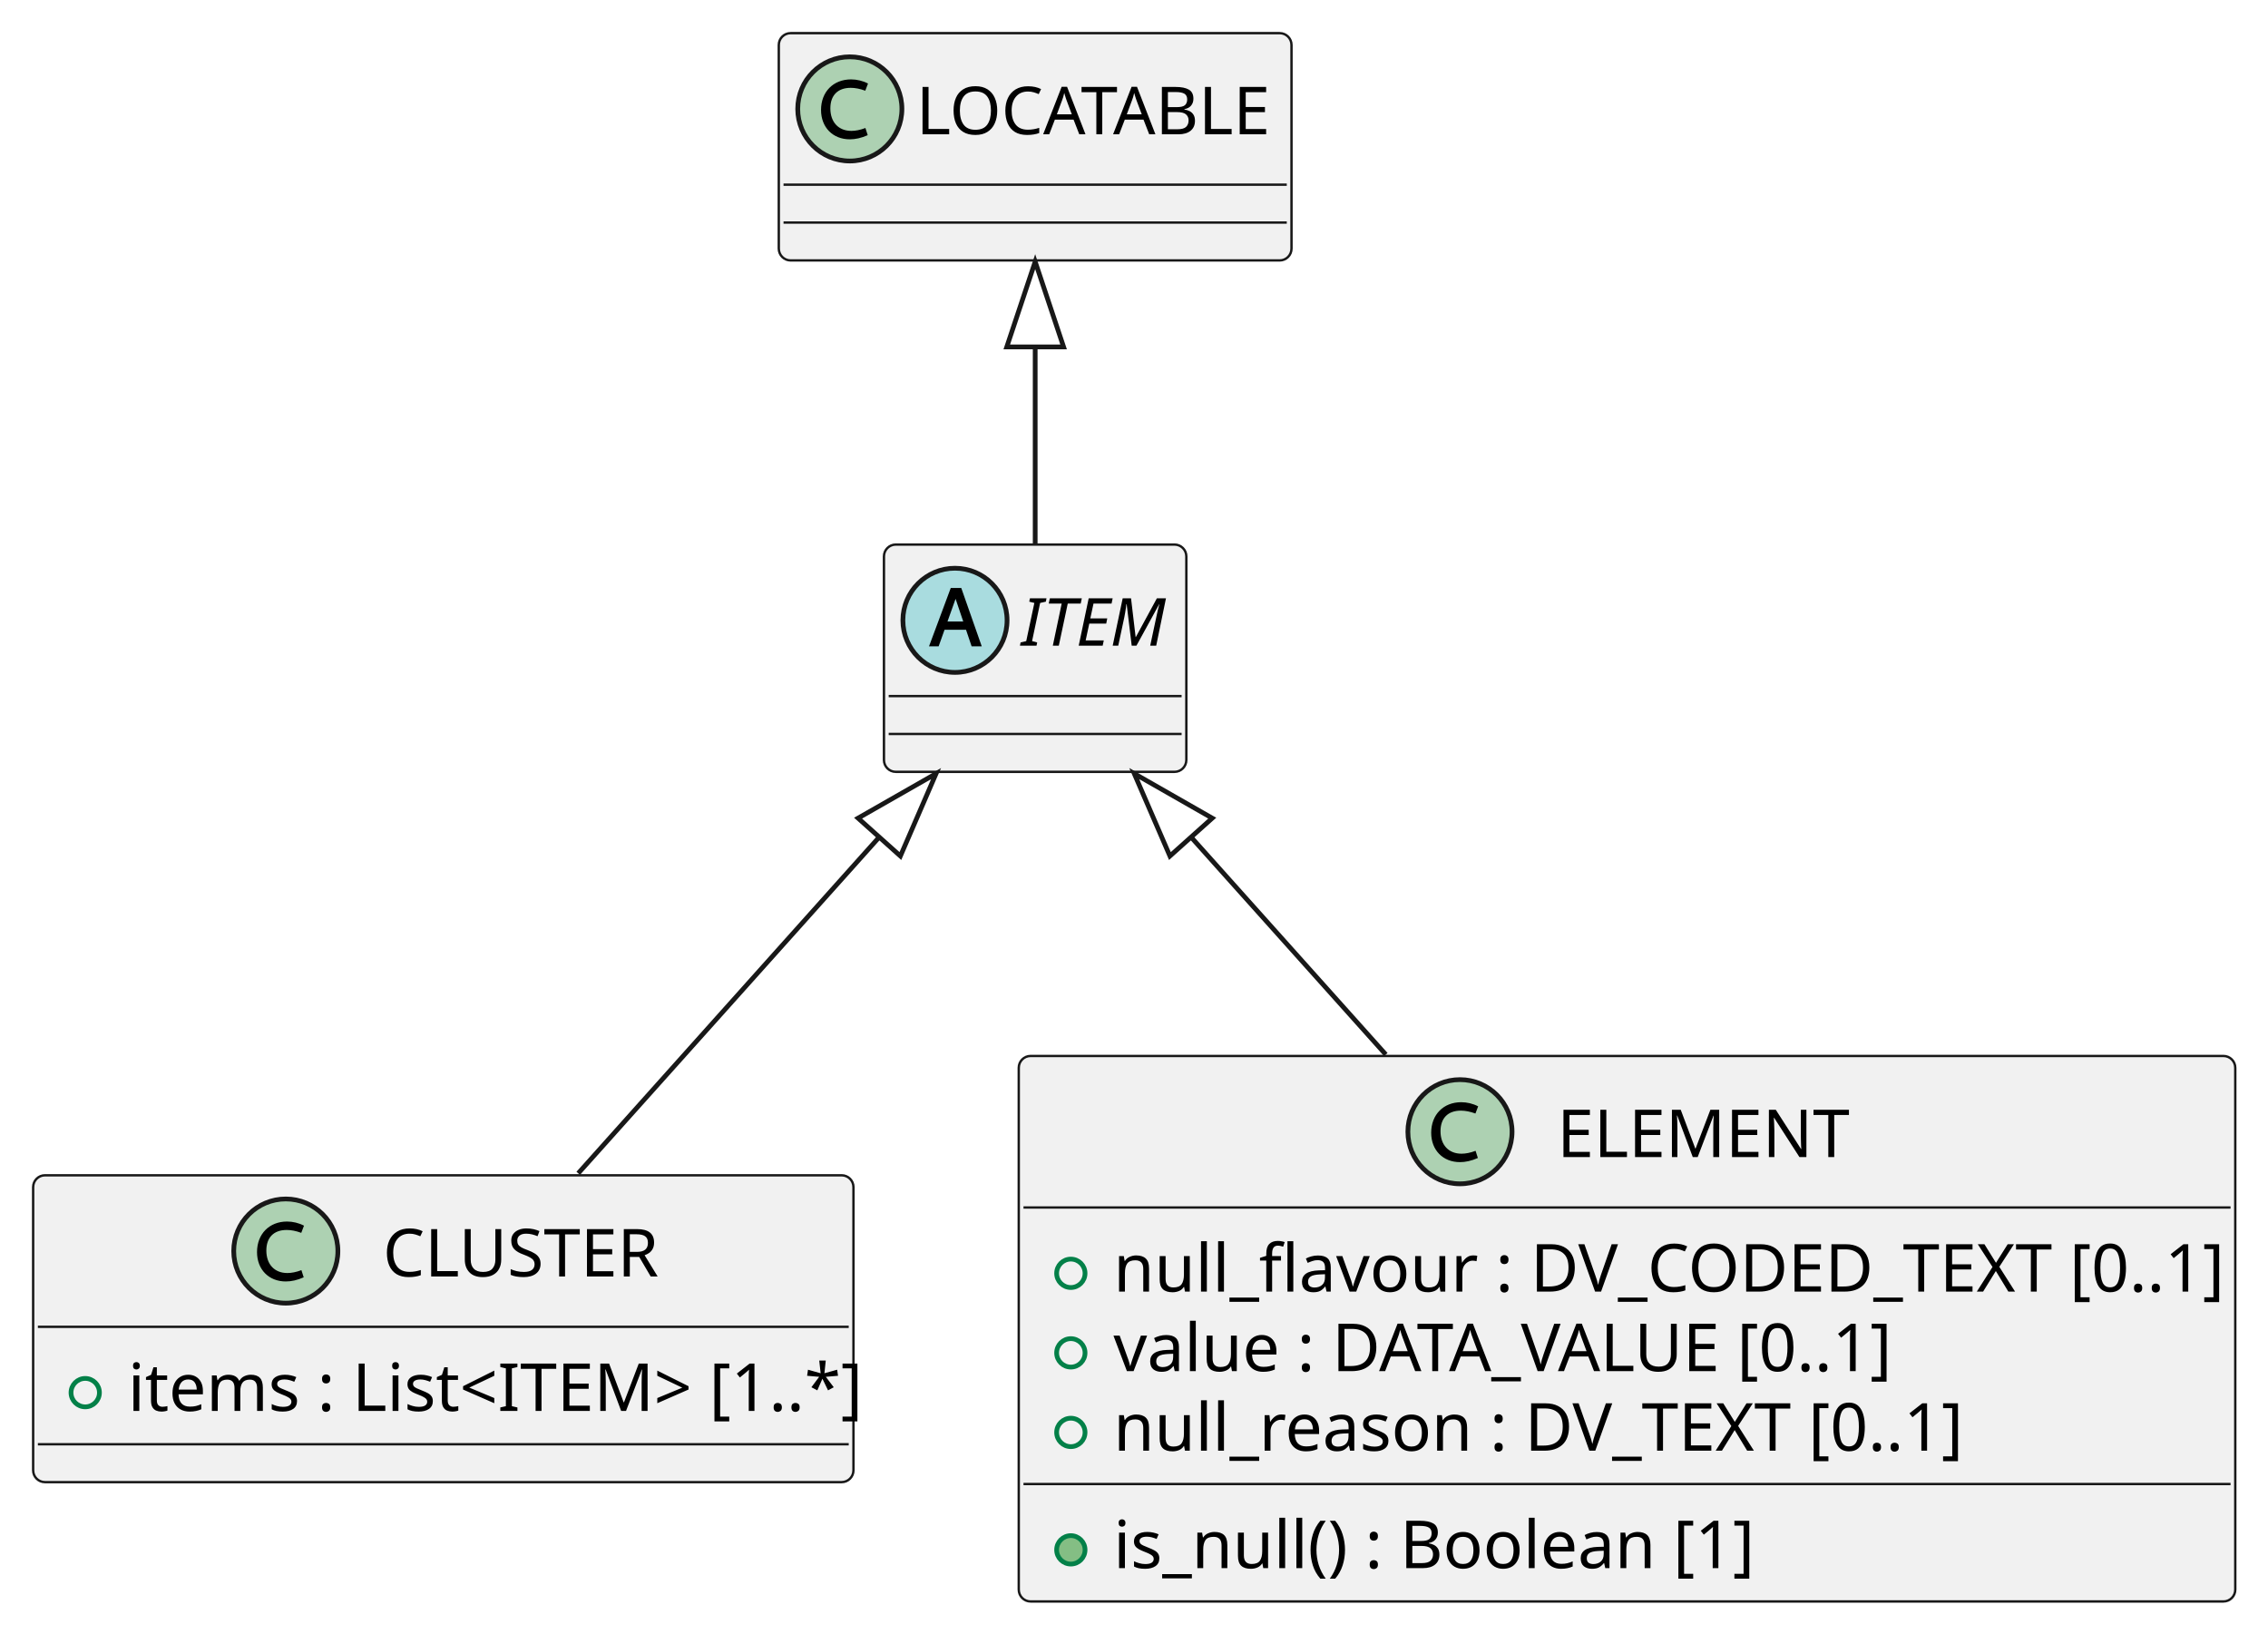
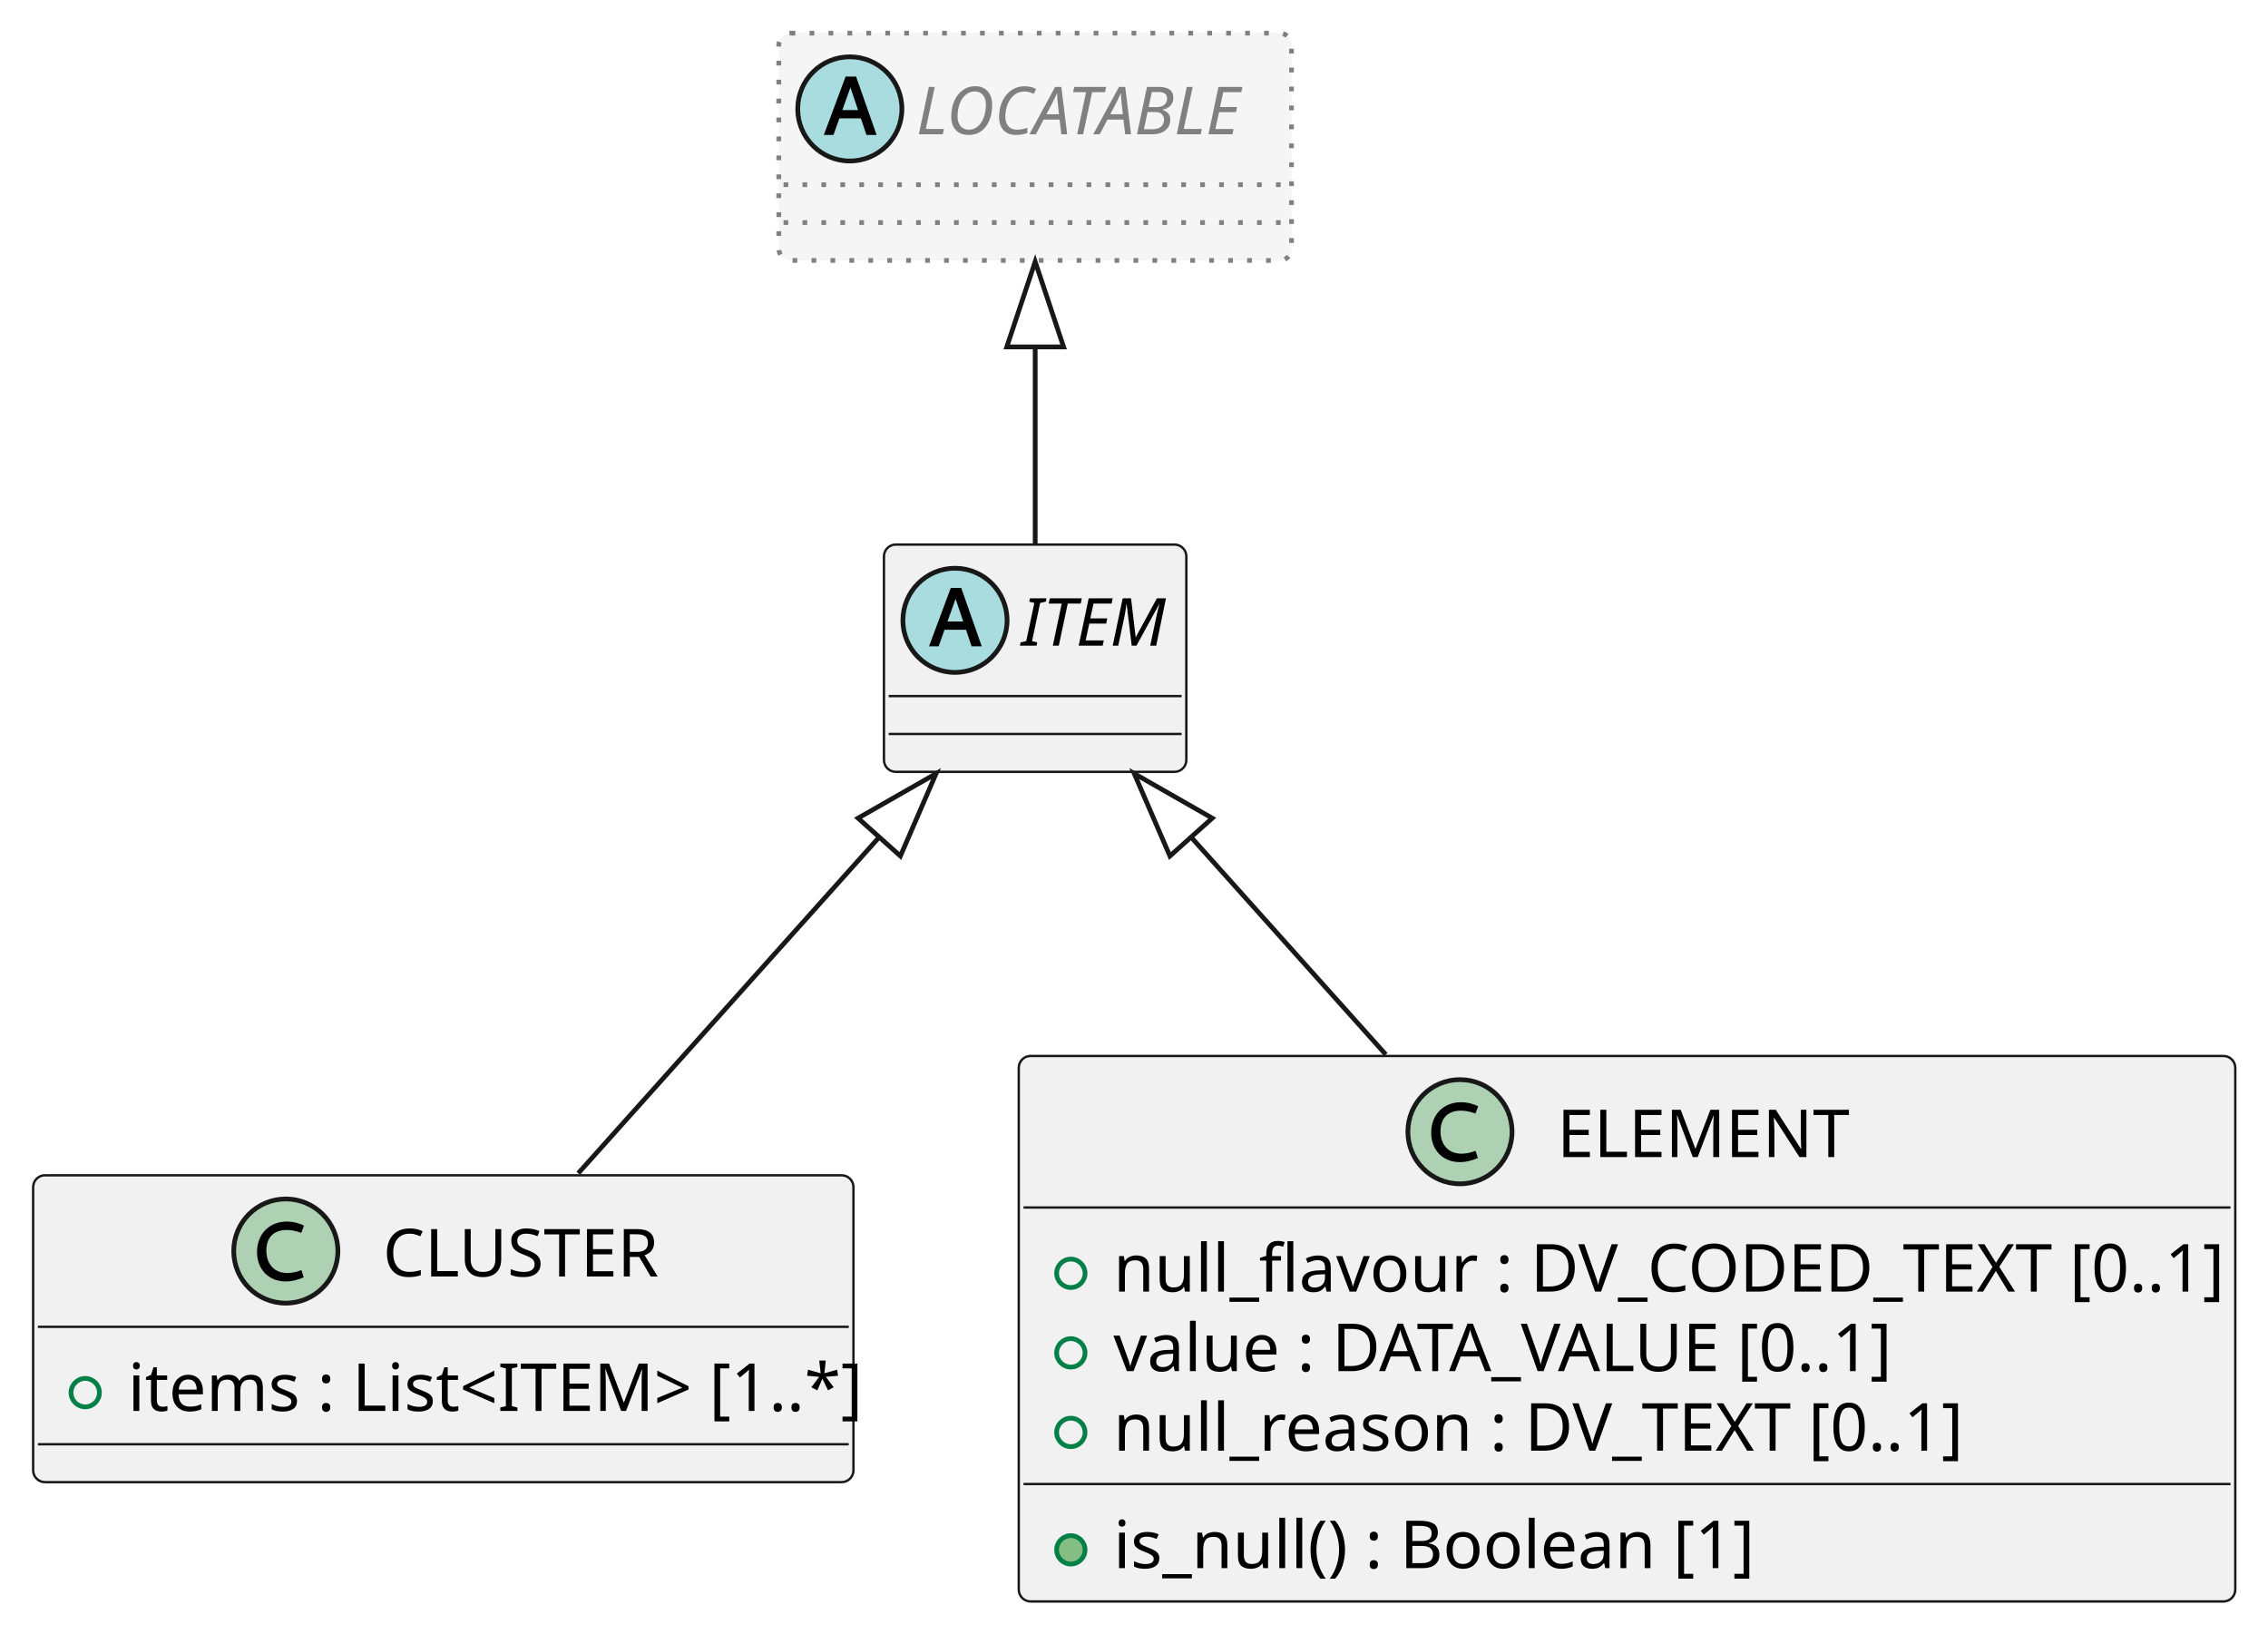
<svg xmlns="http://www.w3.org/2000/svg" contentStyleType="text/css" data-diagram-type="CLASS" height="345px" preserveAspectRatio="none" style="width:479px;height:345px;background:#FFFFFF;" version="1.1" viewBox="0 0 479 345" width="479px" zoomAndPan="magnify">
  <defs />
  <g>
    <g class="entity" data-entity="ITEM" data-source-line="2" data-uid="ent0002" id="entity_ITEM">
      <rect fill="#F1F1F1" height="48" rx="2.5" ry="2.5" style="stroke:#181818;stroke-width:0.5;" width="63.864" x="186.69" y="115" />
      <ellipse cx="201.69" cy="131" fill="#A9DCDF" rx="11" ry="11" style="stroke:#181818;stroke-width:1;" />
      <path d="M196.206,136.5 L198.237,136.5 L202.284,125.156 L201.377,125.156 L205.206,136.5 L207.346,136.5 L203.018,124.172 L200.799,124.172 L196.206,136.5 Z M198.534,133 L204.971,133 L204.971,131.25 L198.534,131.25 L198.534,133 Z " fill="#000000" />
      <text fill="#000000" font-family="sans-serif" font-size="14" font-style="italic" lengthAdjust="spacing" textLength="31.864" x="215.69" y="136.362">ITEM</text>
      <line style="stroke:#181818;stroke-width:0.5;" x1="187.69" x2="249.554" y1="147" y2="147" />
      <line style="stroke:#181818;stroke-width:0.5;" x1="187.69" x2="249.554" y1="155" y2="155" />
    </g>
-     <g class="entity" data-entity="CLUSTER" data-source-line="5" data-uid="ent0003" id="entity_CLUSTER">
+     <g class="entity" data-entity="LOCATABLE" data-source-line="5" data-uid="ent0003" id="entity_LOCATABLE">
+       <rect fill="#F5F5F5" height="48" rx="2.5" ry="2.5" style="stroke:#808080;stroke-width:1;stroke-dasharray:1,3;" width="108.286" x="164.48" y="7" />
+       <ellipse cx="179.48" cy="23" fill="#A9DCDF" rx="11" ry="11" style="stroke:#181818;stroke-width:1;" />
+       <path d="M173.996,28.5 L176.027,28.5 L180.074,17.156 L179.167,17.156 L182.996,28.5 L185.136,28.5 L180.808,16.172 L178.589,16.172 L173.996,28.5 Z M176.324,25 L182.761,25 L182.761,23.25 L176.324,23.25 L176.324,25 Z " fill="#000000" />
+       <text fill="#808080" font-family="sans-serif" font-size="14" font-style="italic" lengthAdjust="spacing" textLength="76.286" x="193.48" y="28.362">LOCATABLE</text>
+       <line style="stroke:#808080;stroke-width:1;stroke-dasharray:1,3;" x1="165.48" x2="271.766" y1="39" y2="39" />
+       <line style="stroke:#808080;stroke-width:1;stroke-dasharray:1,3;" x1="165.48" x2="271.766" y1="47" y2="47" />
+     </g>
+     <g class="entity" data-entity="CLUSTER" data-source-line="8" data-uid="ent0004" id="entity_CLUSTER">
      <rect fill="#F1F1F1" height="64.8" rx="2.5" ry="2.5" style="stroke:#181818;stroke-width:0.5;" width="173.251" x="7" y="248.2" />
      <ellipse cx="60.361" cy="264.2" fill="#ADD1B2" rx="11" ry="11" style="stroke:#181818;stroke-width:1;" />
      <path d="M60.361,270.622 C61.533,270.622 62.767,270.356 64.142,269.747 L63.658,268.231 C62.564,268.653 61.548,268.841 60.689,268.841 C57.97,268.841 56.251,266.997 56.251,264.091 C56.251,261.341 57.814,259.747 60.548,259.747 C61.47,259.747 62.486,259.934 63.626,260.356 L64.205,258.841 C63.111,258.262 61.814,257.966 60.626,257.966 C56.861,257.966 54.283,260.606 54.283,264.419 C54.283,268.091 56.767,270.622 60.361,270.622 Z " fill="#000000" />
      <text fill="#000000" font-family="sans-serif" font-size="14" lengthAdjust="spacing" textLength="58.03" x="80.861" y="269.562">CLUSTER</text>
      <line style="stroke:#181818;stroke-width:0.5;" x1="8" x2="179.251" y1="280.2" y2="280.2" />
      <ellipse cx="18" cy="294.1" fill="none" rx="3" ry="3" style="stroke:#038048;stroke-width:1;" />
      <text fill="#000000" font-family="sans-serif" font-size="14" lengthAdjust="spacing" textLength="147.251" x="27" y="297.962">items : List&lt;ITEM&gt; [1..*]</text>
      <line style="stroke:#181818;stroke-width:0.5;" x1="8" x2="179.251" y1="305" y2="305" />
    </g>
-     <g class="entity" data-entity="ELEMENT" data-source-line="9" data-uid="ent0004" id="entity_ELEMENT">
+     <g class="entity" data-entity="ELEMENT" data-source-line="12" data-uid="ent0005" id="entity_ELEMENT">
      <rect fill="#F1F1F1" height="115.2" rx="2.5" ry="2.5" style="stroke:#181818;stroke-width:0.5;" width="256.929" x="215.16" y="223" />
      <ellipse cx="308.344" cy="239" fill="#ADD1B2" rx="11" ry="11" style="stroke:#181818;stroke-width:1;" />
      <path d="M308.344,245.422 C309.515,245.422 310.75,245.156 312.125,244.547 L311.64,243.031 C310.547,243.453 309.531,243.641 308.672,243.641 C305.953,243.641 304.234,241.797 304.234,238.891 C304.234,236.141 305.797,234.547 308.531,234.547 C309.453,234.547 310.469,234.734 311.609,235.156 L312.187,233.641 C311.094,233.062 309.797,232.766 308.609,232.766 C304.844,232.766 302.265,235.406 302.265,239.219 C302.265,242.891 304.75,245.422 308.344,245.422 Z " fill="#000000" />
      <text fill="#000000" font-family="sans-serif" font-size="14" lengthAdjust="spacing" textLength="62.062" x="328.844" y="244.362">ELEMENT</text>
      <line style="stroke:#181818;stroke-width:0.5;" x1="216.16" x2="471.089" y1="255" y2="255" />
      <ellipse cx="226.16" cy="268.9" fill="none" rx="3" ry="3" style="stroke:#038048;stroke-width:1;" />
      <text fill="#000000" font-family="sans-serif" font-size="14" lengthAdjust="spacing" textLength="230.929" x="235.16" y="272.762">null_flavour : DV_CODED_TEXT [0..1]</text>
      <ellipse cx="226.16" cy="285.7" fill="none" rx="3" ry="3" style="stroke:#038048;stroke-width:1;" />
      <text fill="#000000" font-family="sans-serif" font-size="14" lengthAdjust="spacing" textLength="161.559" x="235.16" y="289.562">value : DATA_VALUE [0..1]</text>
      <ellipse cx="226.16" cy="302.5" fill="none" rx="3" ry="3" style="stroke:#038048;stroke-width:1;" />
      <text fill="#000000" font-family="sans-serif" font-size="14" lengthAdjust="spacing" textLength="174.817" x="235.16" y="306.362">null_reason : DV_TEXT [0..1]</text>
      <line style="stroke:#181818;stroke-width:0.5;" x1="216.16" x2="471.089" y1="313.4" y2="313.4" />
      <ellipse cx="226.16" cy="327.3" fill="#84BE84" rx="3" ry="3" style="stroke:#038048;stroke-width:1;" />
      <text fill="#000000" font-family="sans-serif" font-size="14" lengthAdjust="spacing" textLength="128.534" x="235.16" y="331.162">is_null() : Boolean [1]</text>
    </g>
-     <g class="entity" data-entity="LOCATABLE" data-source-line="16" data-uid="ent0005" id="entity_LOCATABLE">
-       <rect fill="#F1F1F1" height="48" rx="2.5" ry="2.5" style="stroke:#181818;stroke-width:0.5;" width="108.286" x="164.48" y="7" />
-       <ellipse cx="179.48" cy="23" fill="#ADD1B2" rx="11" ry="11" style="stroke:#181818;stroke-width:1;" />
-       <path d="M179.48,29.422 C180.652,29.422 181.886,29.156 183.261,28.547 L182.777,27.031 C181.683,27.453 180.667,27.641 179.808,27.641 C177.089,27.641 175.371,25.797 175.371,22.891 C175.371,20.141 176.933,18.547 179.667,18.547 C180.589,18.547 181.605,18.734 182.746,19.156 L183.324,17.641 C182.23,17.062 180.933,16.766 179.746,16.766 C175.98,16.766 173.402,19.406 173.402,23.219 C173.402,26.891 175.886,29.422 179.48,29.422 Z " fill="#000000" />
-       <text fill="#000000" font-family="sans-serif" font-size="14" lengthAdjust="spacing" textLength="76.286" x="193.48" y="28.362">LOCATABLE</text>
-       <line style="stroke:#181818;stroke-width:0.5;" x1="165.48" x2="271.766" y1="39" y2="39" />
-       <line style="stroke:#181818;stroke-width:0.5;" x1="165.48" x2="271.766" y1="47" y2="47" />
-     </g>
-     <g class="link" data-entity-1="LOCATABLE" data-entity-2="ITEM" data-source-line="16" data-uid="lnk6" id="link_LOCATABLE_ITEM">
-       <path codeLine="16" d="M218.63,73.26 C218.63,90.94 218.63,97.13 218.63,114.79" fill="none" id="LOCATABLE-backto-ITEM" style="stroke:#181818;stroke-width:1;" />
+     <g class="link" data-entity-1="LOCATABLE" data-entity-2="ITEM" data-source-line="19" data-uid="lnk6" id="link_LOCATABLE_ITEM">
+       <path codeLine="19" d="M218.63,73.26 C218.63,90.94 218.63,97.13 218.63,114.79" fill="none" id="LOCATABLE-backto-ITEM" style="stroke:#181818;stroke-width:1;" />
      <polygon fill="none" points="218.63,55.26,212.63,73.26,224.63,73.26,218.63,55.26" style="stroke:#181818;stroke-width:1;" />
    </g>
-     <g class="link" data-entity-1="ITEM" data-entity-2="CLUSTER" data-source-line="17" data-uid="lnk7" id="link_ITEM_CLUSTER">
-       <path codeLine="17" d="M185.693,176.78 C164.983,199.91 145.13,222.08 122.12,247.78" fill="none" id="ITEM-backto-CLUSTER" style="stroke:#181818;stroke-width:1;" />
+     <g class="link" data-entity-1="ITEM" data-entity-2="CLUSTER" data-source-line="20" data-uid="lnk7" id="link_ITEM_CLUSTER">
+       <path codeLine="20" d="M185.693,176.78 C164.983,199.91 145.13,222.08 122.12,247.78" fill="none" id="ITEM-backto-CLUSTER" style="stroke:#181818;stroke-width:1;" />
      <polygon fill="none" points="197.7,163.37,181.223,172.778,190.163,180.782,197.7,163.37" style="stroke:#181818;stroke-width:1;" />
    </g>
-     <g class="link" data-entity-1="ITEM" data-entity-2="ELEMENT" data-source-line="18" data-uid="lnk8" id="link_ITEM_ELEMENT">
-       <path codeLine="18" d="M251.556,176.781 C266.076,193.001 274.08,201.93 292.68,222.7" fill="none" id="ITEM-backto-ELEMENT" style="stroke:#181818;stroke-width:1;" />
+     <g class="link" data-entity-1="ITEM" data-entity-2="ELEMENT" data-source-line="21" data-uid="lnk8" id="link_ITEM_ELEMENT">
+       <path codeLine="21" d="M251.556,176.781 C266.076,193.001 274.08,201.93 292.68,222.7" fill="none" id="ITEM-backto-ELEMENT" style="stroke:#181818;stroke-width:1;" />
      <polygon fill="none" points="239.55,163.37,247.085,180.783,256.026,172.779,239.55,163.37" style="stroke:#181818;stroke-width:1;" />
    </g>
  </g>
</svg>
